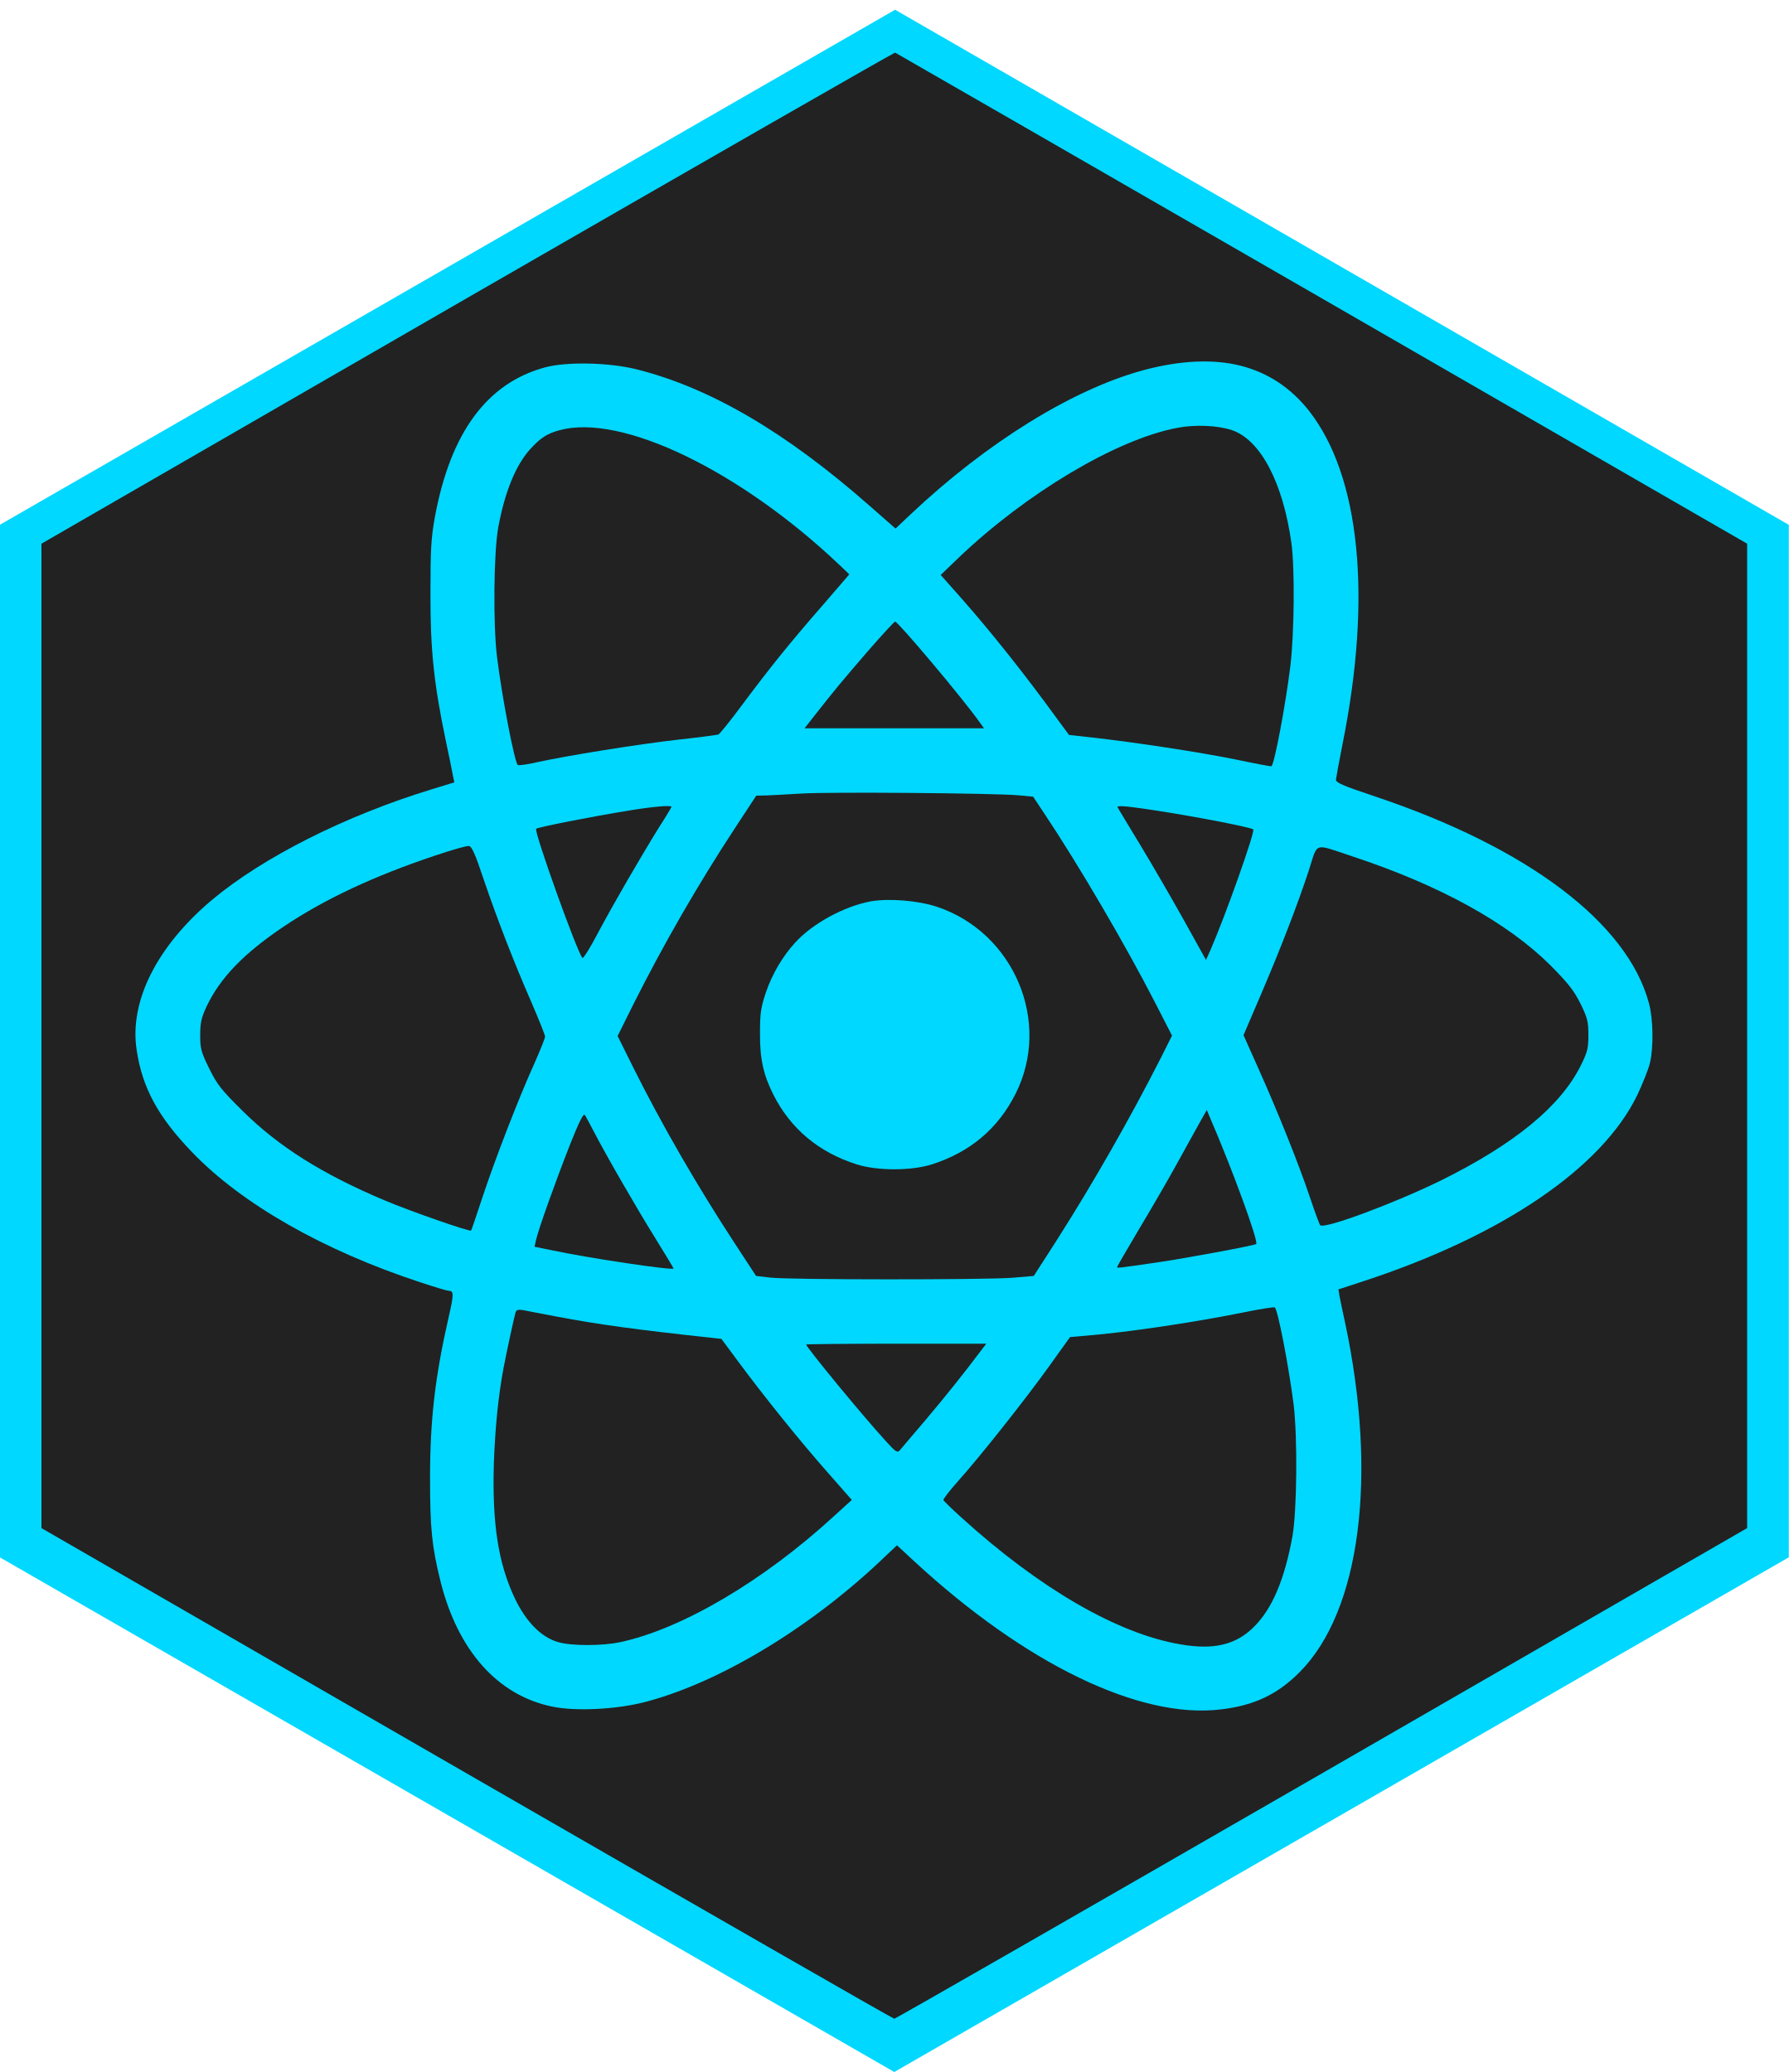
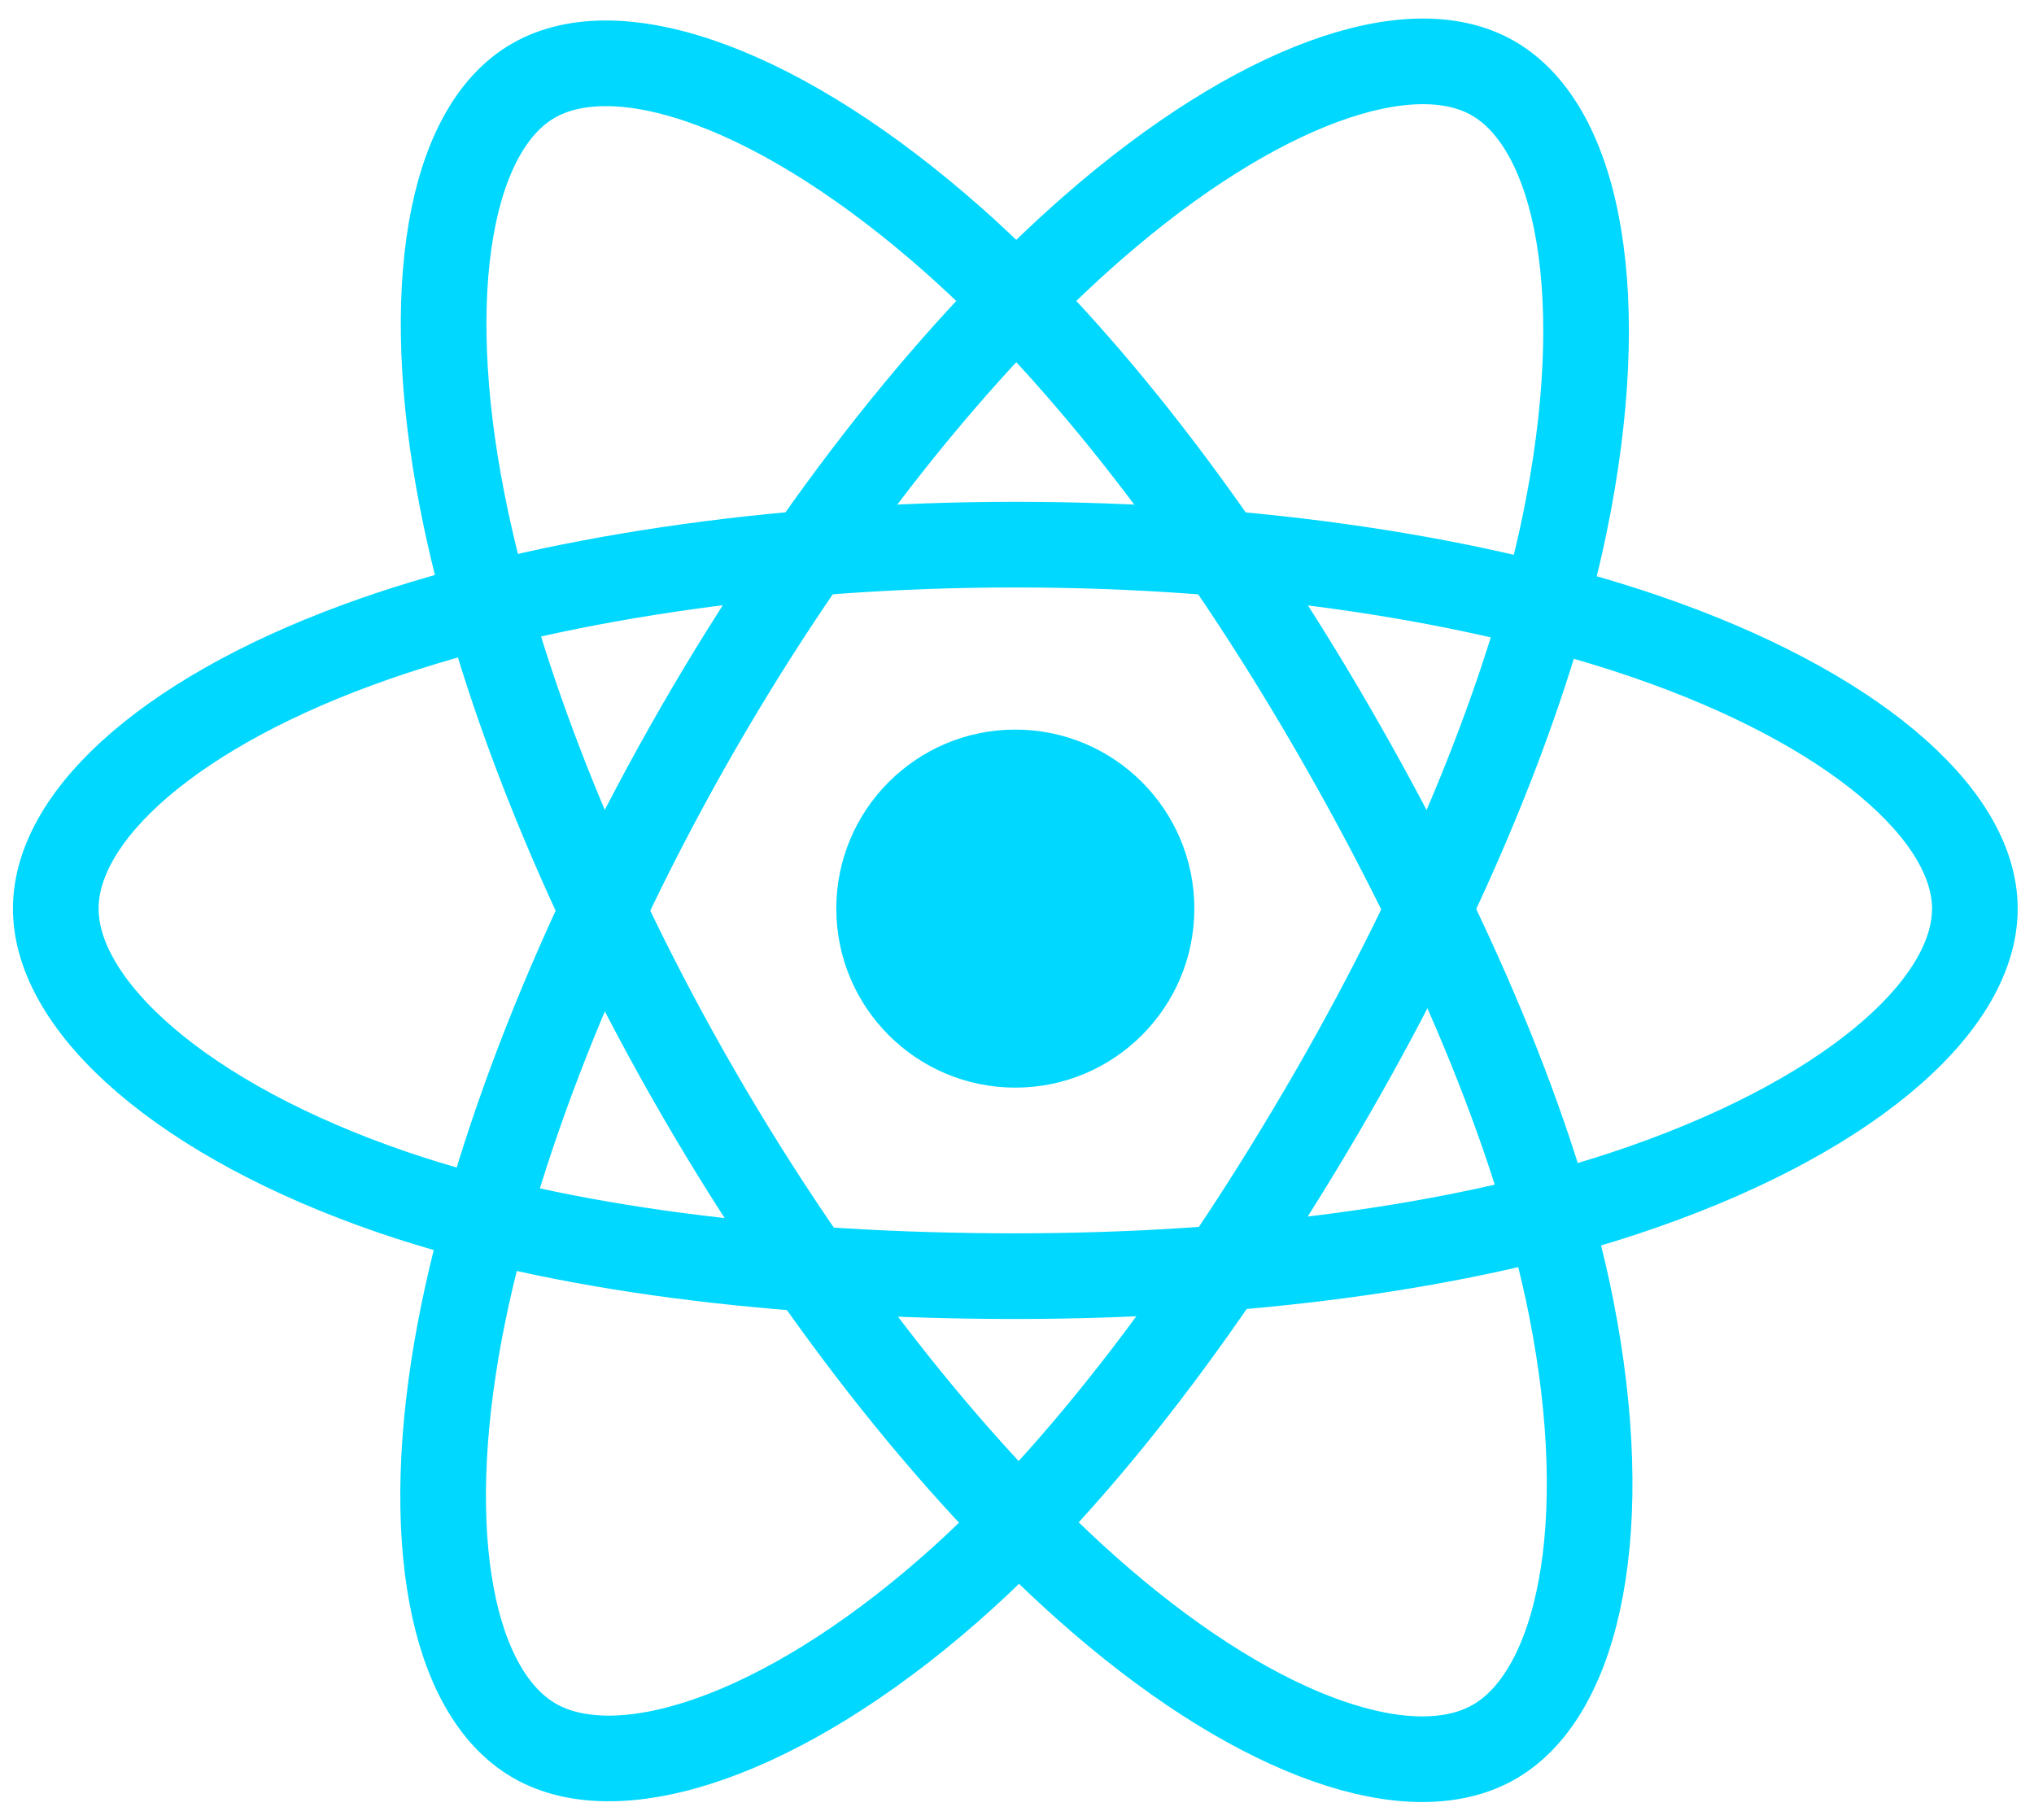
- <svg xmlns="http://www.w3.org/2000/svg" version="1.1" x="0px" y="0px" viewBox="-828 329 863 1000" style="enable-background:new -828 329 863 1000;" xml:space="preserve">
-   <style type="text/css">
- 	.st0{fill:#00D8FF;}
- 	.st1{fill:#222222;}
- </style>
-   <g id="Layer_2">
-     <polyline class="st0" points="-828.1,582.3 -396.1,333.7 35.1,582.3 35.1,1080.6 -396.5,1329 -828.1,1080.6 -828.1,582.3    -828.1,582.3 -828.1,582.3  " />
+ <svg xmlns="http://www.w3.org/2000/svg" version="1.1" x="0" y="0" width="570" height="510" viewBox="0, 0, 570, 510">
+   <g id="Background">
+     <rect x="0" y="0" width="570" height="510" fill="#000000" fill-opacity="0" />
  </g>
  <g id="Layer_1">
-     <g transform="translate(0,1000) scale(0.1,-0.1)">
-       <path class="st1" d="M-6024,5273l-2056-1187V1710V-665l2052-1184c1129-651,2057-1184,2063-1184s934,533,2063,1184L150-665v2375    v2376l-2052,1184c-1129,651-2056,1185-2059,1186C-3964,6458-4893,5925-6024,5273z M-2294,4945c133-34,243-107,331-219    c245-314,304-896,161-1606c-17-85-31-163-32-173c-1-14,36-30,189-81c737-247,1217-610,1321-997c21-77,23-214,5-289    c-7-30-35-100-61-155c-170-351-648-677-1317-897l-125-41l5-31c3-17,15-75,27-129c158-742,74-1391-218-1686    c-107-108-219-162-381-181c-391-48-943,219-1480,715l-83,77l-52-49c-349-337-789-606-1151-704c-141-39-347-50-463-25    c-262,55-454,271-537,606c-41,165-50,253-50,495c0,283,24,490,90,779c25,109,25,126,1,126c-7,0-68,18-137,41    c-467,153-860,377-1100,626c-166,172-243,313-270,498c-35,234,99,499,364,722c246,206,645,407,1061,534l108,33l-6,30    c-3,17-19,96-36,176c-57,273-74,438-73,710c0,207,3,263,21,363c75,408,251,648,532,724c104,28,306,24,440-9    c356-89,723-304,1128-661l123-108l72,68c368,348,787,607,1130,698C-2583,4971-2425,4978-2294,4945z" />
-       <path class="st1" d="M-2600,4645c-293-55-730-316-1057-629l-84-81l102-115c141-160,302-362,461-581l56-76l108-12    c207-23,522-71,694-106c95-20,174-35,175-33c15,15,67,290,91,483c19,156,22,473,5,595c-41,292-149,497-287,544    C-2405,4657-2512,4662-2600,4645z" />
-       <path class="st1" d="M-5579,4634c-61-16-93-37-144-93c-69-77-122-207-153-377c-22-122-25-466-6-624c24-194,84-505,100-522    c4-3,45,2,92,13c145,32,487,87,680,109c102,11,190,23,196,25s58,66,114,142c139,186,230,299,387,479l131,152l-46,44    C-4707,4437-5280,4715-5579,4634z" />
-       <path class="st1" d="M-4092,3568c-124-144-162-189-255-308l-51-65h433h433l-21,29c-82,116-394,486-408,486    C-3965,3710-4024,3646-4092,3568z" />
-       <path class="st1" d="M-4415,2880c-66-4-142-8-168-9l-48-1l-103-157c-178-271-346-563-491-852l-75-151l75-151    c137-275,309-573,491-851l102-156l69-8c90-11,1028-11,1165-1l106,9l110,171c179,281,355,590,505,885l52,104l-80,156    c-141,275-368,664-537,917l-53,80l-75,7C-3486,2882-4280,2889-4415,2880z M-3760,2334c373-124,555-557,380-903    c-85-169-220-282-405-341c-99-31-261-31-360,0c-184,58-320,172-403,336c-49,97-66,175-65,299c0,94,4,122,28,194    c30,88,79,173,141,241c84,93,237,176,366,200C-3990,2375-3852,2364-3760,2334z" />
-       <path class="st1" d="M-5240,2799c-186-30-444-81-453-89c-12-11,197-594,223-623c4-5,38,49,75,120c75,141,206,367,296,512    c33,51,59,95,59,97C-5040,2825-5130,2817-5240,2799z" />
-       <path class="st1" d="M-2887,2813c2-5,52-87,110-183s153-260,211-364l105-189l22,49c72,165,216,571,206,581c-11,10-271,61-481,93    C-2852,2821-2894,2824-2887,2813z" />
-       <path class="st1" d="M-6180,2581c-296-99-533-210-730-342c-195-131-308-249-373-386c-26-56-31-80-31-139c0-64,4-81,43-160    c38-78,59-104,160-204c174-173,385-306,686-433c128-54,413-153,418-146c2,2,27,76,56,164c60,181,173,474,250,644    c28,63,51,121,51,128c0,8-30,82-66,166c-89,204-164,399-230,592c-40,121-58,161-71,162C-6027,2629-6100,2608-6180,2581z" />
-       <path class="st1" d="M-1964,2512c-54-165-135-375-232-602l-84-196l75-168c92-206,190-450,246-616c23-69,45-129,49-133    c18-21,359,106,585,217c353,175,576,358,673,555c32,64,36,83,36,146c0,64-4,81-38,151c-32,64-59,98-145,185    c-208,207-535,387-956,526C-1945,2640-1920,2648-1964,2512z" />
-       <path class="st1" d="M-2482,1309c-14-24-64-116-113-204c-48-88-135-237-192-332c-56-95-103-175-103-178c0-6,13-4,185,21    c128,18,474,82,486,90c14,8-116,364-224,613l-14,34L-2482,1309z" />
-       <path class="st1" d="M-5530,1185c-69-175-154-413-164-461l-7-31l78-16c182-39,593-100,593-89c0,2-40,68-88,146    c-88,141-242,408-300,521c-17,33-35,66-40,74C-5465,1338-5486,1296-5530,1185z" />
-       <path class="st1" d="M-2270,378c-240-49-569-98-766-114l-81-7l-101-141c-117-163-331-433-439-554c-41-46-73-87-71-92    c2-4,41-43,88-85c377-342,751-559,1055-611c161-28,268-3,356,85s147,228,185,436c22,124,25,476,6,635c-24,188-76,458-91,470    C-2132,403-2196,393-2270,378z" />
-       <path class="st1" d="M-5793,374c-7-24-43-191-57-264c-25-133-41-288-47-460c-9-294,21-486,102-656c54-112,126-185,207-209    c64-19,211-19,298-1c298,63,692,295,1032,607l88,80l-116,132c-135,153-303,362-427,529l-86,116l-53,6c-351,38-537,63-743,102    c-71,14-144,27-161,31C-5782,391-5789,388-5793,374z" />
-       <path class="st1" d="M-4390,221c0-13,273-345,384-466c49-54,56-58,68-44c7,9,61,72,119,140c94,111,195,237,271,339l27,35h-435    C-4195,225-4390,223-4390,221z" />
-     </g>
+     <path d="M334.696,254.628 C334.696,282.334 312.235,304.795 284.529,304.795 C256.823,304.795 234.362,282.334 234.362,254.628 C234.362,226.922 256.823,204.461 284.529,204.461 C312.235,204.461 334.696,226.922 334.696,254.628 z" fill="#00D8FF" />
+     <path d="M284.529,152.628 C351.885,152.628 414.457,162.293 461.636,178.535 C518.48,198.104 553.43,227.768 553.43,254.628 C553.43,282.619 516.389,314.131 455.347,334.356 C409.196,349.647 348.468,357.628 284.529,357.628 C218.975,357.628 156.899,350.136 110.239,334.187 C51.193,314.005 15.628,282.084 15.628,254.628 C15.628,227.986 48.998,198.552 105.043,179.012 C152.398,162.503 216.515,152.628 284.529,152.628 z" fill-opacity="0" stroke="#00D8FF" stroke-width="24" stroke-miterlimit="10" />
+     <path d="M195.736,203.922 C229.385,145.574 269.017,96.198 306.656,63.442 C352.006,23.976 395.163,8.519 418.431,21.937 C442.679,35.92 451.473,83.751 438.498,146.733 C428.688,194.351 405.264,250.945 373.322,306.334 C340.573,363.122 303.072,413.153 265.945,445.606 C218.964,486.674 173.545,501.535 149.76,487.819 C126.681,474.509 117.854,430.898 128.926,372.586 C138.281,323.316 161.758,262.841 195.736,203.922 z" fill-opacity="0" stroke="#00D8FF" stroke-width="24" stroke-miterlimit="10" />
+     <path d="M195.821,306.482 C162.075,248.19 139.09,189.195 129.509,140.227 C117.965,81.228 126.127,36.118 149.373,22.661 C173.597,8.637 219.428,24.905 267.513,67.601 C303.869,99.881 341.201,148.438 373.236,203.774 C406.08,260.507 430.697,317.983 440.272,366.356 C452.389,427.569 442.581,474.34 418.819,488.096 C395.762,501.444 353.57,487.312 308.58,448.597 C270.567,415.886 229.898,365.344 195.821,306.482 z" fill-opacity="0" stroke="#00D8FF" stroke-width="24" stroke-miterlimit="10" />
  </g>
</svg>
